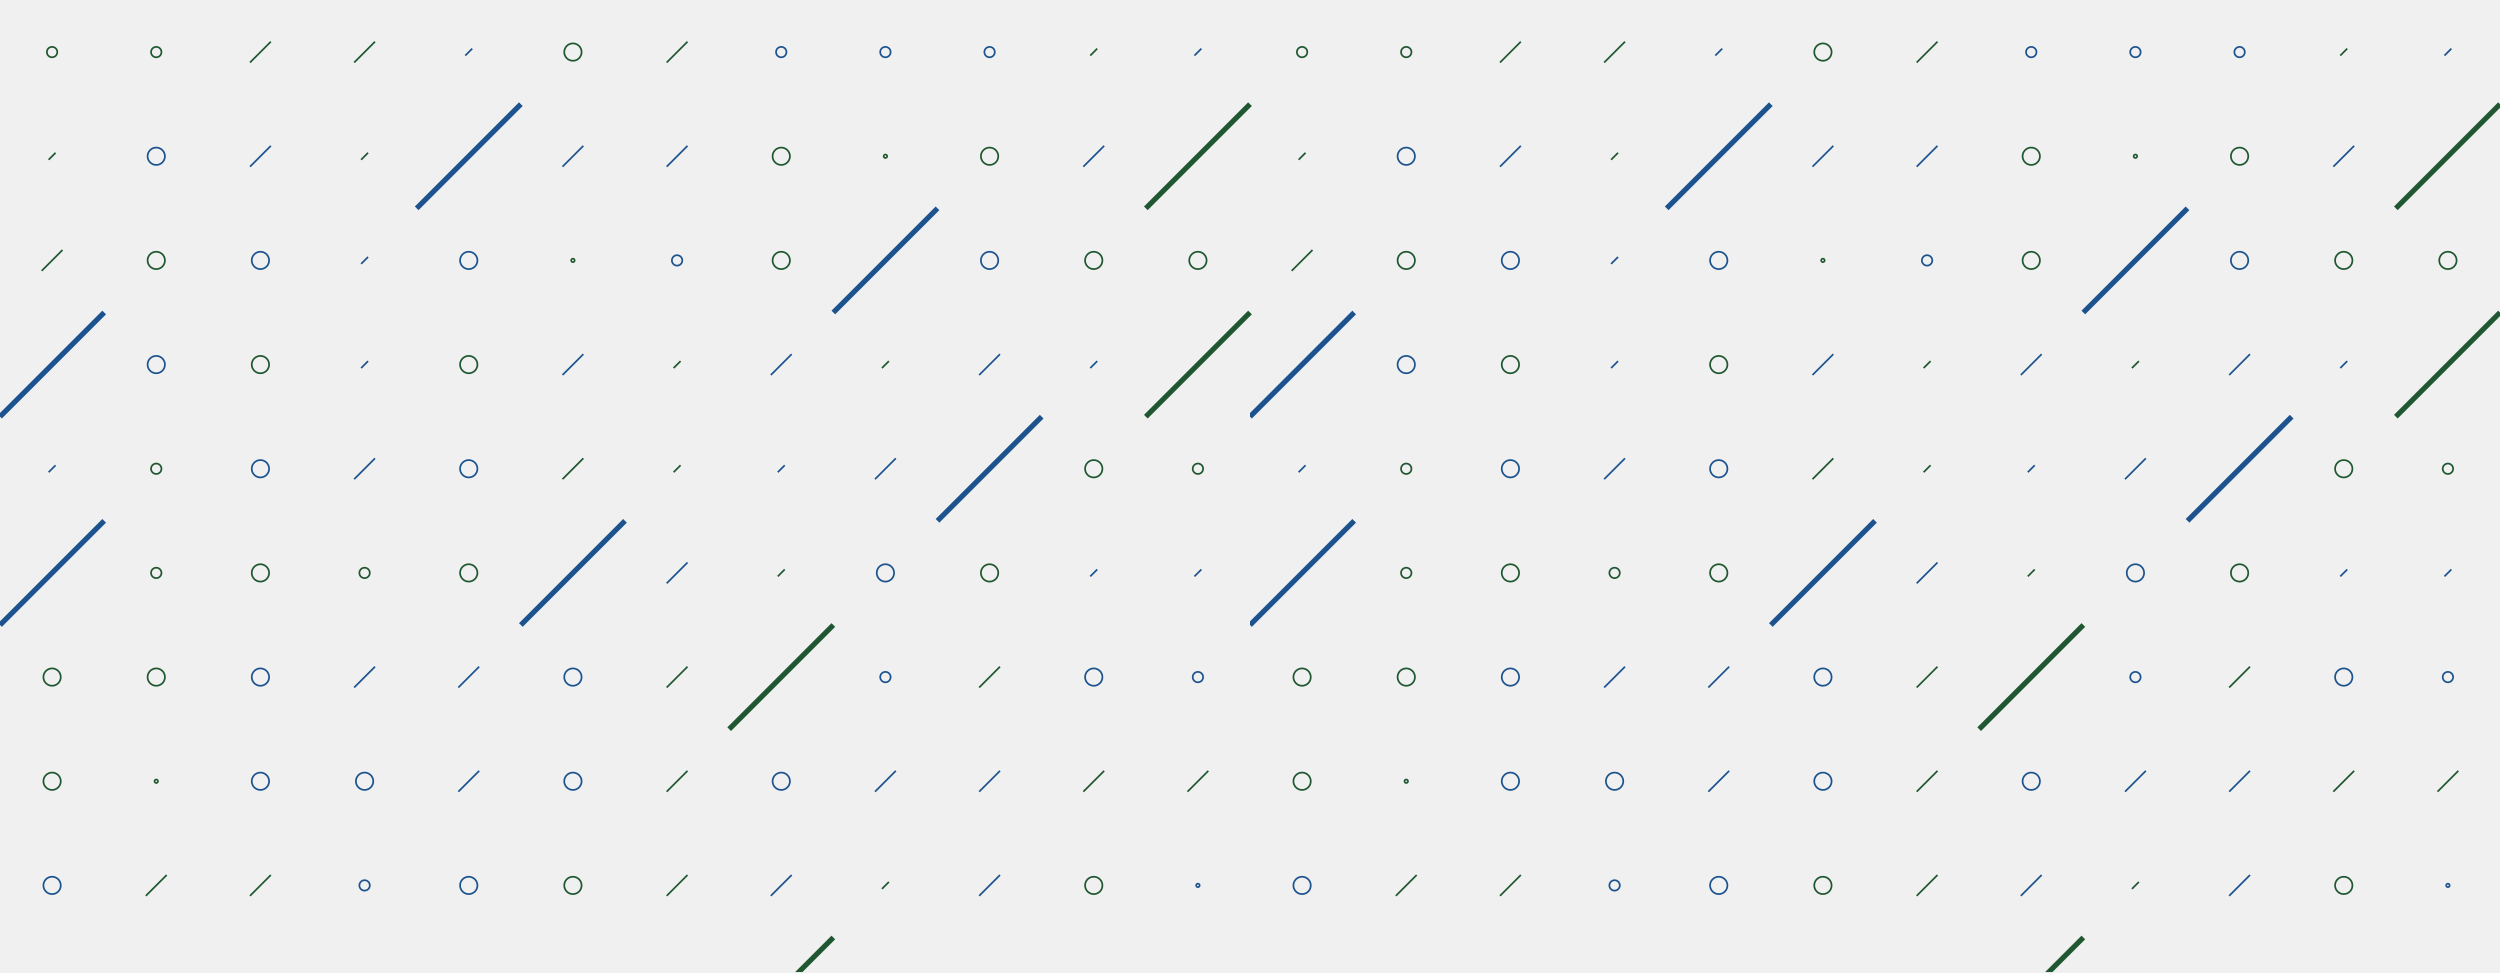
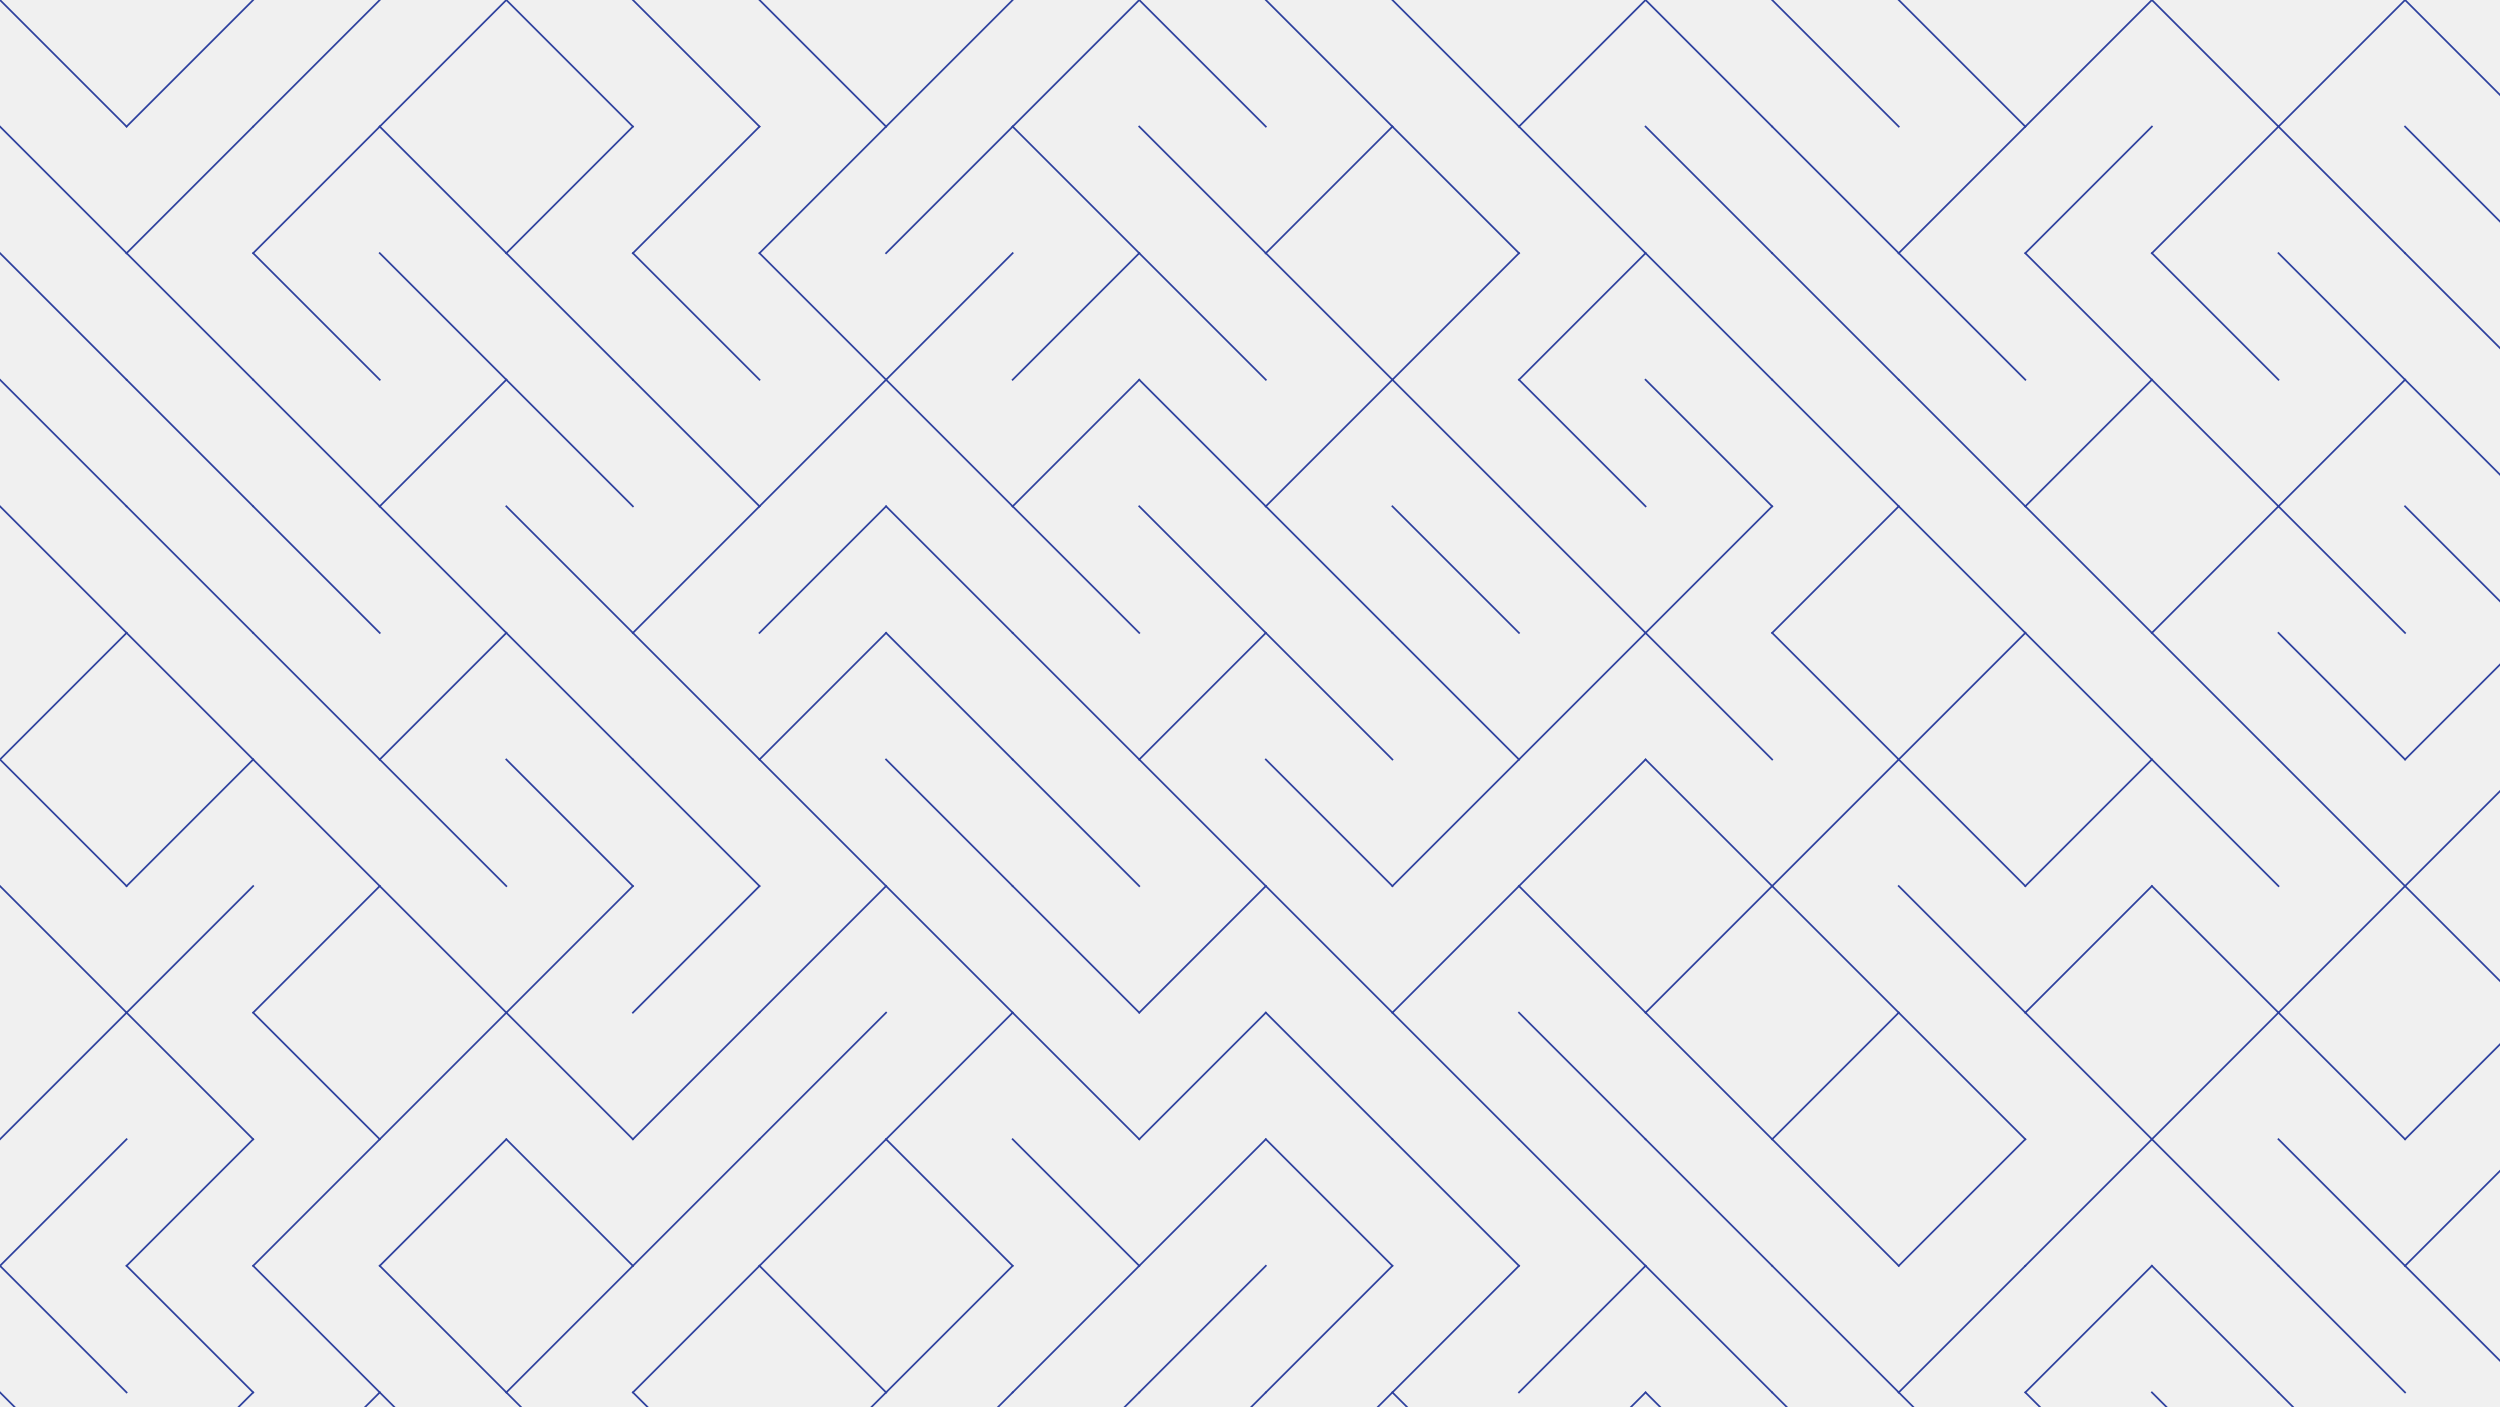
- <svg xmlns="http://www.w3.org/2000/svg" xmlns:xlink="http://www.w3.org/1999/xlink" version="1.1" width="1440" height="560" preserveAspectRatio="none" viewBox="0 0 1440 560">
-   <g mask="url(&quot;#SvgjsMask1016&quot;)" fill="none">
-     <use xlink:href="#SvgjsSymbol1023" x="0" y="0" />
-     <use xlink:href="#SvgjsSymbol1023" x="720" y="0" />
+ <svg xmlns="http://www.w3.org/2000/svg" version="1.1" viewBox="0 0 1422 800">
+   <g stroke-width="1" stroke="hsl(230, 55%, 40%)" fill="none" stroke-linecap="square">
+     <line x1="0" y1="0" x2="72" y2="72" />
+     <line x1="144" y1="0" x2="72" y2="72" />
+     <line x1="216" y1="0" x2="144" y2="72" />
+     <line x1="288" y1="0" x2="216" y2="72" />
+     <line x1="288" y1="0" x2="360" y2="72" />
+     <line x1="360" y1="0" x2="432" y2="72" />
+     <line x1="432" y1="0" x2="504" y2="72" />
+     <line x1="576" y1="0" x2="504" y2="72" />
+     <line x1="648" y1="0" x2="576" y2="72" />
+     <line x1="648" y1="0" x2="720" y2="72" />
+     <line x1="720" y1="0" x2="792" y2="72" />
+     <line x1="792" y1="0" x2="864" y2="72" />
+     <line x1="936" y1="0" x2="864" y2="72" />
+     <line x1="936" y1="0" x2="1008" y2="72" />
+     <line x1="1008" y1="0" x2="1080" y2="72" />
+     <line x1="1080" y1="0" x2="1152" y2="72" />
+     <line x1="1224" y1="0" x2="1152" y2="72" />
+     <line x1="1224" y1="0" x2="1296" y2="72" />
+     <line x1="1368" y1="0" x2="1296" y2="72" />
+     <line x1="1368" y1="0" x2="1440" y2="72" />
+     <line x1="0" y1="72" x2="72" y2="144" />
+     <line x1="144" y1="72" x2="72" y2="144" />
+     <line x1="216" y1="72" x2="144" y2="144" />
+     <line x1="216" y1="72" x2="288" y2="144" />
+     <line x1="360" y1="72" x2="288" y2="144" />
+     <line x1="432" y1="72" x2="360" y2="144" />
+     <line x1="504" y1="72" x2="432" y2="144" />
+     <line x1="576" y1="72" x2="504" y2="144" />
+     <line x1="576" y1="72" x2="648" y2="144" />
+     <line x1="648" y1="72" x2="720" y2="144" />
+     <line x1="792" y1="72" x2="720" y2="144" />
+     <line x1="792" y1="72" x2="864" y2="144" />
+     <line x1="864" y1="72" x2="936" y2="144" />
+     <line x1="936" y1="72" x2="1008" y2="144" />
+     <line x1="1008" y1="72" x2="1080" y2="144" />
+     <line x1="1152" y1="72" x2="1080" y2="144" />
+     <line x1="1224" y1="72" x2="1152" y2="144" />
+     <line x1="1296" y1="72" x2="1224" y2="144" />
+     <line x1="1296" y1="72" x2="1368" y2="144" />
+     <line x1="1368" y1="72" x2="1440" y2="144" />
+     <line x1="0" y1="144" x2="72" y2="216" />
+     <line x1="72" y1="144" x2="144" y2="216" />
+     <line x1="144" y1="144" x2="216" y2="216" />
+     <line x1="216" y1="144" x2="288" y2="216" />
+     <line x1="288" y1="144" x2="360" y2="216" />
+     <line x1="360" y1="144" x2="432" y2="216" />
+     <line x1="432" y1="144" x2="504" y2="216" />
+     <line x1="576" y1="144" x2="504" y2="216" />
+     <line x1="648" y1="144" x2="576" y2="216" />
+     <line x1="648" y1="144" x2="720" y2="216" />
+     <line x1="720" y1="144" x2="792" y2="216" />
+     <line x1="864" y1="144" x2="792" y2="216" />
+     <line x1="936" y1="144" x2="864" y2="216" />
+     <line x1="936" y1="144" x2="1008" y2="216" />
+     <line x1="1008" y1="144" x2="1080" y2="216" />
+     <line x1="1080" y1="144" x2="1152" y2="216" />
+     <line x1="1152" y1="144" x2="1224" y2="216" />
+     <line x1="1224" y1="144" x2="1296" y2="216" />
+     <line x1="1296" y1="144" x2="1368" y2="216" />
+     <line x1="1368" y1="144" x2="1440" y2="216" />
+     <line x1="0" y1="216" x2="72" y2="288" />
+     <line x1="72" y1="216" x2="144" y2="288" />
+     <line x1="144" y1="216" x2="216" y2="288" />
+     <line x1="288" y1="216" x2="216" y2="288" />
+     <line x1="288" y1="216" x2="360" y2="288" />
+     <line x1="360" y1="216" x2="432" y2="288" />
+     <line x1="504" y1="216" x2="432" y2="288" />
+     <line x1="504" y1="216" x2="576" y2="288" />
+     <line x1="648" y1="216" x2="576" y2="288" />
+     <line x1="648" y1="216" x2="720" y2="288" />
+     <line x1="792" y1="216" x2="720" y2="288" />
+     <line x1="792" y1="216" x2="864" y2="288" />
+     <line x1="864" y1="216" x2="936" y2="288" />
+     <line x1="936" y1="216" x2="1008" y2="288" />
+     <line x1="1008" y1="216" x2="1080" y2="288" />
+     <line x1="1080" y1="216" x2="1152" y2="288" />
+     <line x1="1224" y1="216" x2="1152" y2="288" />
+     <line x1="1224" y1="216" x2="1296" y2="288" />
+     <line x1="1368" y1="216" x2="1296" y2="288" />
+     <line x1="1368" y1="216" x2="1440" y2="288" />
+     <line x1="0" y1="288" x2="72" y2="360" />
+     <line x1="72" y1="288" x2="144" y2="360" />
+     <line x1="144" y1="288" x2="216" y2="360" />
+     <line x1="216" y1="288" x2="288" y2="360" />
+     <line x1="288" y1="288" x2="360" y2="360" />
+     <line x1="432" y1="288" x2="360" y2="360" />
+     <line x1="504" y1="288" x2="432" y2="360" />
+     <line x1="504" y1="288" x2="576" y2="360" />
+     <line x1="576" y1="288" x2="648" y2="360" />
+     <line x1="648" y1="288" x2="720" y2="360" />
+     <line x1="720" y1="288" x2="792" y2="360" />
+     <line x1="792" y1="288" x2="864" y2="360" />
+     <line x1="864" y1="288" x2="936" y2="360" />
+     <line x1="1008" y1="288" x2="936" y2="360" />
+     <line x1="1080" y1="288" x2="1008" y2="360" />
+     <line x1="1080" y1="288" x2="1152" y2="360" />
+     <line x1="1152" y1="288" x2="1224" y2="360" />
+     <line x1="1296" y1="288" x2="1224" y2="360" />
+     <line x1="1296" y1="288" x2="1368" y2="360" />
+     <line x1="1368" y1="288" x2="1440" y2="360" />
+     <line x1="72" y1="360" x2="0" y2="432" />
+     <line x1="72" y1="360" x2="144" y2="432" />
+     <line x1="144" y1="360" x2="216" y2="432" />
+     <line x1="288" y1="360" x2="216" y2="432" />
+     <line x1="288" y1="360" x2="360" y2="432" />
+     <line x1="360" y1="360" x2="432" y2="432" />
+     <line x1="504" y1="360" x2="432" y2="432" />
+     <line x1="504" y1="360" x2="576" y2="432" />
+     <line x1="576" y1="360" x2="648" y2="432" />
+     <line x1="720" y1="360" x2="648" y2="432" />
+     <line x1="720" y1="360" x2="792" y2="432" />
+     <line x1="792" y1="360" x2="864" y2="432" />
+     <line x1="936" y1="360" x2="864" y2="432" />
+     <line x1="936" y1="360" x2="1008" y2="432" />
+     <line x1="1008" y1="360" x2="1080" y2="432" />
+     <line x1="1152" y1="360" x2="1080" y2="432" />
+     <line x1="1152" y1="360" x2="1224" y2="432" />
+     <line x1="1224" y1="360" x2="1296" y2="432" />
+     <line x1="1296" y1="360" x2="1368" y2="432" />
+     <line x1="1440" y1="360" x2="1368" y2="432" />
+     <line x1="0" y1="432" x2="72" y2="504" />
+     <line x1="144" y1="432" x2="72" y2="504" />
+     <line x1="144" y1="432" x2="216" y2="504" />
+     <line x1="216" y1="432" x2="288" y2="504" />
+     <line x1="288" y1="432" x2="360" y2="504" />
+     <line x1="360" y1="432" x2="432" y2="504" />
+     <line x1="432" y1="432" x2="504" y2="504" />
+     <line x1="504" y1="432" x2="576" y2="504" />
+     <line x1="576" y1="432" x2="648" y2="504" />
+     <line x1="648" y1="432" x2="720" y2="504" />
+     <line x1="720" y1="432" x2="792" y2="504" />
+     <line x1="864" y1="432" x2="792" y2="504" />
+     <line x1="936" y1="432" x2="864" y2="504" />
+     <line x1="936" y1="432" x2="1008" y2="504" />
+     <line x1="1080" y1="432" x2="1008" y2="504" />
+     <line x1="1080" y1="432" x2="1152" y2="504" />
+     <line x1="1224" y1="432" x2="1152" y2="504" />
+     <line x1="1224" y1="432" x2="1296" y2="504" />
+     <line x1="1296" y1="432" x2="1368" y2="504" />
+     <line x1="1440" y1="432" x2="1368" y2="504" />
+     <line x1="0" y1="504" x2="72" y2="576" />
+     <line x1="144" y1="504" x2="72" y2="576" />
+     <line x1="216" y1="504" x2="144" y2="576" />
+     <line x1="216" y1="504" x2="288" y2="576" />
+     <line x1="360" y1="504" x2="288" y2="576" />
+     <line x1="432" y1="504" x2="360" y2="576" />
+     <line x1="504" y1="504" x2="432" y2="576" />
+     <line x1="504" y1="504" x2="576" y2="576" />
+     <line x1="576" y1="504" x2="648" y2="576" />
+     <line x1="720" y1="504" x2="648" y2="576" />
+     <line x1="720" y1="504" x2="792" y2="576" />
+     <line x1="864" y1="504" x2="792" y2="576" />
+     <line x1="864" y1="504" x2="936" y2="576" />
+     <line x1="1008" y1="504" x2="936" y2="576" />
+     <line x1="1008" y1="504" x2="1080" y2="576" />
+     <line x1="1080" y1="504" x2="1152" y2="576" />
+     <line x1="1224" y1="504" x2="1152" y2="576" />
+     <line x1="1224" y1="504" x2="1296" y2="576" />
+     <line x1="1368" y1="504" x2="1296" y2="576" />
+     <line x1="1368" y1="504" x2="1440" y2="576" />
+     <line x1="72" y1="576" x2="0" y2="648" />
+     <line x1="72" y1="576" x2="144" y2="648" />
+     <line x1="144" y1="576" x2="216" y2="648" />
+     <line x1="288" y1="576" x2="216" y2="648" />
+     <line x1="288" y1="576" x2="360" y2="648" />
+     <line x1="432" y1="576" x2="360" y2="648" />
+     <line x1="504" y1="576" x2="432" y2="648" />
+     <line x1="576" y1="576" x2="504" y2="648" />
+     <line x1="576" y1="576" x2="648" y2="648" />
+     <line x1="720" y1="576" x2="648" y2="648" />
+     <line x1="720" y1="576" x2="792" y2="648" />
+     <line x1="792" y1="576" x2="864" y2="648" />
+     <line x1="864" y1="576" x2="936" y2="648" />
+     <line x1="936" y1="576" x2="1008" y2="648" />
+     <line x1="1080" y1="576" x2="1008" y2="648" />
+     <line x1="1080" y1="576" x2="1152" y2="648" />
+     <line x1="1152" y1="576" x2="1224" y2="648" />
+     <line x1="1296" y1="576" x2="1224" y2="648" />
+     <line x1="1296" y1="576" x2="1368" y2="648" />
+     <line x1="1440" y1="576" x2="1368" y2="648" />
+     <line x1="72" y1="648" x2="0" y2="720" />
+     <line x1="144" y1="648" x2="72" y2="720" />
+     <line x1="216" y1="648" x2="144" y2="720" />
+     <line x1="288" y1="648" x2="216" y2="720" />
+     <line x1="288" y1="648" x2="360" y2="720" />
+     <line x1="432" y1="648" x2="360" y2="720" />
+     <line x1="504" y1="648" x2="432" y2="720" />
+     <line x1="504" y1="648" x2="576" y2="720" />
+     <line x1="576" y1="648" x2="648" y2="720" />
+     <line x1="720" y1="648" x2="648" y2="720" />
+     <line x1="720" y1="648" x2="792" y2="720" />
+     <line x1="792" y1="648" x2="864" y2="720" />
+     <line x1="864" y1="648" x2="936" y2="720" />
+     <line x1="936" y1="648" x2="1008" y2="720" />
+     <line x1="1008" y1="648" x2="1080" y2="720" />
+     <line x1="1152" y1="648" x2="1080" y2="720" />
+     <line x1="1224" y1="648" x2="1152" y2="720" />
+     <line x1="1224" y1="648" x2="1296" y2="720" />
+     <line x1="1296" y1="648" x2="1368" y2="720" />
+     <line x1="1440" y1="648" x2="1368" y2="720" />
+     <line x1="0" y1="720" x2="72" y2="792" />
+     <line x1="72" y1="720" x2="144" y2="792" />
+     <line x1="144" y1="720" x2="216" y2="792" />
+     <line x1="216" y1="720" x2="288" y2="792" />
+     <line x1="360" y1="720" x2="288" y2="792" />
+     <line x1="432" y1="720" x2="360" y2="792" />
+     <line x1="432" y1="720" x2="504" y2="792" />
+     <line x1="576" y1="720" x2="504" y2="792" />
+     <line x1="648" y1="720" x2="576" y2="792" />
+     <line x1="720" y1="720" x2="648" y2="792" />
+     <line x1="792" y1="720" x2="720" y2="792" />
+     <line x1="864" y1="720" x2="792" y2="792" />
+     <line x1="936" y1="720" x2="864" y2="792" />
+     <line x1="936" y1="720" x2="1008" y2="792" />
+     <line x1="1008" y1="720" x2="1080" y2="792" />
+     <line x1="1152" y1="720" x2="1080" y2="792" />
+     <line x1="1224" y1="720" x2="1152" y2="792" />
+     <line x1="1224" y1="720" x2="1296" y2="792" />
+     <line x1="1296" y1="720" x2="1368" y2="792" />
+     <line x1="1368" y1="720" x2="1440" y2="792" />
+     <line x1="0" y1="792" x2="72" y2="864" />
+     <line x1="144" y1="792" x2="72" y2="864" />
+     <line x1="216" y1="792" x2="144" y2="864" />
+     <line x1="216" y1="792" x2="288" y2="864" />
+     <line x1="288" y1="792" x2="360" y2="864" />
+     <line x1="360" y1="792" x2="432" y2="864" />
+     <line x1="504" y1="792" x2="432" y2="864" />
+     <line x1="576" y1="792" x2="504" y2="864" />
+     <line x1="648" y1="792" x2="576" y2="864" />
+     <line x1="720" y1="792" x2="648" y2="864" />
+     <line x1="792" y1="792" x2="720" y2="864" />
+     <line x1="792" y1="792" x2="864" y2="864" />
+     <line x1="936" y1="792" x2="864" y2="864" />
+     <line x1="936" y1="792" x2="1008" y2="864" />
+     <line x1="1008" y1="792" x2="1080" y2="864" />
+     <line x1="1080" y1="792" x2="1152" y2="864" />
+     <line x1="1152" y1="792" x2="1224" y2="864" />
+     <line x1="1224" y1="792" x2="1296" y2="864" />
+     <line x1="1296" y1="792" x2="1368" y2="864" />
+     <line x1="1440" y1="792" x2="1368" y2="864" />
  </g>
-   <defs>
-     <mask id="SvgjsMask1016">
-       <rect width="1440" height="560" fill="#ffffff" />
-     </mask>
-     <path d="M-1 0 a1 1 0 1 0 2 0 a1 1 0 1 0 -2 0z" id="SvgjsPath1022" />
-     <path d="M-3 0 a3 3 0 1 0 6 0 a3 3 0 1 0 -6 0z" id="SvgjsPath1017" />
-     <path d="M-5 0 a5 5 0 1 0 10 0 a5 5 0 1 0 -10 0z" id="SvgjsPath1021" />
-     <path d="M2 -2 L-2 2z" id="SvgjsPath1018" />
-     <path d="M6 -6 L-6 6z" id="SvgjsPath1019" />
-     <path d="M30 -30 L-30 30z" id="SvgjsPath1020" />
-   </defs>
-   <symbol id="SvgjsSymbol1023">
-     <use xlink:href="#SvgjsPath1017" x="30" y="30" stroke="rgba(31, 87, 48, 1)" />
-     <use xlink:href="#SvgjsPath1018" x="30" y="90" stroke="rgba(31, 87, 48, 1)" />
-     <use xlink:href="#SvgjsPath1019" x="30" y="150" stroke="rgba(31, 87, 48, 1)" />
-     <use xlink:href="#SvgjsPath1020" x="30" y="210" stroke="#1c538e" stroke-width="3" />
-     <use xlink:href="#SvgjsPath1018" x="30" y="270" stroke="#1c538e" />
-     <use xlink:href="#SvgjsPath1020" x="30" y="330" stroke="#1c538e" stroke-width="3" />
-     <use xlink:href="#SvgjsPath1021" x="30" y="390" stroke="rgba(31, 87, 48, 1)" />
-     <use xlink:href="#SvgjsPath1021" x="30" y="450" stroke="rgba(31, 87, 48, 1)" />
-     <use xlink:href="#SvgjsPath1021" x="30" y="510" stroke="#1c538e" />
-     <use xlink:href="#SvgjsPath1019" x="30" y="570" stroke="rgba(31, 87, 48, 1)" />
-     <use xlink:href="#SvgjsPath1017" x="90" y="30" stroke="rgba(31, 87, 48, 1)" />
-     <use xlink:href="#SvgjsPath1021" x="90" y="90" stroke="#1c538e" />
-     <use xlink:href="#SvgjsPath1021" x="90" y="150" stroke="rgba(31, 87, 48, 1)" />
-     <use xlink:href="#SvgjsPath1021" x="90" y="210" stroke="#1c538e" />
-     <use xlink:href="#SvgjsPath1017" x="90" y="270" stroke="rgba(31, 87, 48, 1)" />
-     <use xlink:href="#SvgjsPath1017" x="90" y="330" stroke="rgba(31, 87, 48, 1)" />
-     <use xlink:href="#SvgjsPath1021" x="90" y="390" stroke="rgba(31, 87, 48, 1)" />
-     <use xlink:href="#SvgjsPath1022" x="90" y="450" stroke="rgba(31, 87, 48, 1)" />
-     <use xlink:href="#SvgjsPath1019" x="90" y="510" stroke="rgba(31, 87, 48, 1)" />
-     <use xlink:href="#SvgjsPath1017" x="90" y="570" stroke="rgba(31, 87, 48, 1)" />
-     <use xlink:href="#SvgjsPath1019" x="150" y="30" stroke="rgba(31, 87, 48, 1)" />
-     <use xlink:href="#SvgjsPath1019" x="150" y="90" stroke="#1c538e" />
-     <use xlink:href="#SvgjsPath1021" x="150" y="150" stroke="#1c538e" />
-     <use xlink:href="#SvgjsPath1021" x="150" y="210" stroke="rgba(31, 87, 48, 1)" />
-     <use xlink:href="#SvgjsPath1021" x="150" y="270" stroke="#1c538e" />
-     <use xlink:href="#SvgjsPath1021" x="150" y="330" stroke="rgba(31, 87, 48, 1)" />
-     <use xlink:href="#SvgjsPath1021" x="150" y="390" stroke="#1c538e" />
-     <use xlink:href="#SvgjsPath1021" x="150" y="450" stroke="#1c538e" />
-     <use xlink:href="#SvgjsPath1019" x="150" y="510" stroke="rgba(31, 87, 48, 1)" />
-     <use xlink:href="#SvgjsPath1019" x="150" y="570" stroke="#1c538e" />
-     <use xlink:href="#SvgjsPath1019" x="210" y="30" stroke="rgba(31, 87, 48, 1)" />
-     <use xlink:href="#SvgjsPath1018" x="210" y="90" stroke="rgba(31, 87, 48, 1)" />
-     <use xlink:href="#SvgjsPath1018" x="210" y="150" stroke="#1c538e" />
-     <use xlink:href="#SvgjsPath1018" x="210" y="210" stroke="#1c538e" />
-     <use xlink:href="#SvgjsPath1019" x="210" y="270" stroke="#1c538e" />
-     <use xlink:href="#SvgjsPath1017" x="210" y="330" stroke="rgba(31, 87, 48, 1)" />
-     <use xlink:href="#SvgjsPath1019" x="210" y="390" stroke="#1c538e" />
-     <use xlink:href="#SvgjsPath1021" x="210" y="450" stroke="#1c538e" />
-     <use xlink:href="#SvgjsPath1017" x="210" y="510" stroke="#1c538e" />
-     <use xlink:href="#SvgjsPath1021" x="210" y="570" stroke="rgba(31, 87, 48, 1)" />
-     <use xlink:href="#SvgjsPath1018" x="270" y="30" stroke="#1c538e" />
-     <use xlink:href="#SvgjsPath1020" x="270" y="90" stroke="#1c538e" stroke-width="3" />
-     <use xlink:href="#SvgjsPath1021" x="270" y="150" stroke="#1c538e" />
-     <use xlink:href="#SvgjsPath1021" x="270" y="210" stroke="rgba(31, 87, 48, 1)" />
-     <use xlink:href="#SvgjsPath1021" x="270" y="270" stroke="#1c538e" />
-     <use xlink:href="#SvgjsPath1021" x="270" y="330" stroke="rgba(31, 87, 48, 1)" />
-     <use xlink:href="#SvgjsPath1019" x="270" y="390" stroke="#1c538e" />
-     <use xlink:href="#SvgjsPath1019" x="270" y="450" stroke="#1c538e" />
-     <use xlink:href="#SvgjsPath1021" x="270" y="510" stroke="#1c538e" />
-     <use xlink:href="#SvgjsPath1019" x="270" y="570" stroke="rgba(31, 87, 48, 1)" />
-     <use xlink:href="#SvgjsPath1021" x="330" y="30" stroke="rgba(31, 87, 48, 1)" />
-     <use xlink:href="#SvgjsPath1019" x="330" y="90" stroke="#1c538e" />
-     <use xlink:href="#SvgjsPath1022" x="330" y="150" stroke="rgba(31, 87, 48, 1)" />
-     <use xlink:href="#SvgjsPath1019" x="330" y="210" stroke="#1c538e" />
-     <use xlink:href="#SvgjsPath1019" x="330" y="270" stroke="rgba(31, 87, 48, 1)" />
-     <use xlink:href="#SvgjsPath1020" x="330" y="330" stroke="#1c538e" stroke-width="3" />
-     <use xlink:href="#SvgjsPath1021" x="330" y="390" stroke="#1c538e" />
-     <use xlink:href="#SvgjsPath1021" x="330" y="450" stroke="#1c538e" />
-     <use xlink:href="#SvgjsPath1021" x="330" y="510" stroke="rgba(31, 87, 48, 1)" />
-     <use xlink:href="#SvgjsPath1019" x="330" y="570" stroke="rgba(31, 87, 48, 1)" />
-     <use xlink:href="#SvgjsPath1019" x="390" y="30" stroke="rgba(31, 87, 48, 1)" />
-     <use xlink:href="#SvgjsPath1019" x="390" y="90" stroke="#1c538e" />
-     <use xlink:href="#SvgjsPath1017" x="390" y="150" stroke="#1c538e" />
-     <use xlink:href="#SvgjsPath1018" x="390" y="210" stroke="rgba(31, 87, 48, 1)" />
-     <use xlink:href="#SvgjsPath1018" x="390" y="270" stroke="rgba(31, 87, 48, 1)" />
-     <use xlink:href="#SvgjsPath1019" x="390" y="330" stroke="#1c538e" />
-     <use xlink:href="#SvgjsPath1019" x="390" y="390" stroke="rgba(31, 87, 48, 1)" />
-     <use xlink:href="#SvgjsPath1019" x="390" y="450" stroke="rgba(31, 87, 48, 1)" />
-     <use xlink:href="#SvgjsPath1019" x="390" y="510" stroke="rgba(31, 87, 48, 1)" />
-     <use xlink:href="#SvgjsPath1021" x="390" y="570" stroke="#1c538e" />
-     <use xlink:href="#SvgjsPath1017" x="450" y="30" stroke="#1c538e" />
-     <use xlink:href="#SvgjsPath1021" x="450" y="90" stroke="rgba(31, 87, 48, 1)" />
-     <use xlink:href="#SvgjsPath1021" x="450" y="150" stroke="rgba(31, 87, 48, 1)" />
-     <use xlink:href="#SvgjsPath1019" x="450" y="210" stroke="#1c538e" />
-     <use xlink:href="#SvgjsPath1018" x="450" y="270" stroke="#1c538e" />
-     <use xlink:href="#SvgjsPath1018" x="450" y="330" stroke="rgba(31, 87, 48, 1)" />
-     <use xlink:href="#SvgjsPath1020" x="450" y="390" stroke="rgba(31, 87, 48, 1)" stroke-width="3" />
-     <use xlink:href="#SvgjsPath1021" x="450" y="450" stroke="#1c538e" />
-     <use xlink:href="#SvgjsPath1019" x="450" y="510" stroke="#1c538e" />
-     <use xlink:href="#SvgjsPath1020" x="450" y="570" stroke="rgba(31, 87, 48, 1)" stroke-width="3" />
-     <use xlink:href="#SvgjsPath1017" x="510" y="30" stroke="#1c538e" />
-     <use xlink:href="#SvgjsPath1022" x="510" y="90" stroke="rgba(31, 87, 48, 1)" />
-     <use xlink:href="#SvgjsPath1020" x="510" y="150" stroke="#1c538e" stroke-width="3" />
-     <use xlink:href="#SvgjsPath1018" x="510" y="210" stroke="rgba(31, 87, 48, 1)" />
-     <use xlink:href="#SvgjsPath1019" x="510" y="270" stroke="#1c538e" />
-     <use xlink:href="#SvgjsPath1021" x="510" y="330" stroke="#1c538e" />
-     <use xlink:href="#SvgjsPath1017" x="510" y="390" stroke="#1c538e" />
-     <use xlink:href="#SvgjsPath1019" x="510" y="450" stroke="#1c538e" />
-     <use xlink:href="#SvgjsPath1018" x="510" y="510" stroke="rgba(31, 87, 48, 1)" />
-     <use xlink:href="#SvgjsPath1019" x="510" y="570" stroke="#1c538e" />
-     <use xlink:href="#SvgjsPath1017" x="570" y="30" stroke="#1c538e" />
-     <use xlink:href="#SvgjsPath1021" x="570" y="90" stroke="rgba(31, 87, 48, 1)" />
-     <use xlink:href="#SvgjsPath1021" x="570" y="150" stroke="#1c538e" />
-     <use xlink:href="#SvgjsPath1019" x="570" y="210" stroke="#1c538e" />
-     <use xlink:href="#SvgjsPath1020" x="570" y="270" stroke="#1c538e" stroke-width="3" />
-     <use xlink:href="#SvgjsPath1021" x="570" y="330" stroke="rgba(31, 87, 48, 1)" />
-     <use xlink:href="#SvgjsPath1019" x="570" y="390" stroke="rgba(31, 87, 48, 1)" />
-     <use xlink:href="#SvgjsPath1019" x="570" y="450" stroke="#1c538e" />
-     <use xlink:href="#SvgjsPath1019" x="570" y="510" stroke="#1c538e" />
-     <use xlink:href="#SvgjsPath1022" x="570" y="570" stroke="rgba(31, 87, 48, 1)" />
-     <use xlink:href="#SvgjsPath1018" x="630" y="30" stroke="rgba(31, 87, 48, 1)" />
-     <use xlink:href="#SvgjsPath1019" x="630" y="90" stroke="#1c538e" />
-     <use xlink:href="#SvgjsPath1021" x="630" y="150" stroke="rgba(31, 87, 48, 1)" />
-     <use xlink:href="#SvgjsPath1018" x="630" y="210" stroke="#1c538e" />
-     <use xlink:href="#SvgjsPath1021" x="630" y="270" stroke="rgba(31, 87, 48, 1)" />
-     <use xlink:href="#SvgjsPath1018" x="630" y="330" stroke="#1c538e" />
-     <use xlink:href="#SvgjsPath1021" x="630" y="390" stroke="#1c538e" />
-     <use xlink:href="#SvgjsPath1019" x="630" y="450" stroke="rgba(31, 87, 48, 1)" />
-     <use xlink:href="#SvgjsPath1021" x="630" y="510" stroke="rgba(31, 87, 48, 1)" />
-     <use xlink:href="#SvgjsPath1019" x="630" y="570" stroke="rgba(31, 87, 48, 1)" />
-     <use xlink:href="#SvgjsPath1018" x="690" y="30" stroke="#1c538e" />
-     <use xlink:href="#SvgjsPath1020" x="690" y="90" stroke="rgba(31, 87, 48, 1)" stroke-width="3" />
-     <use xlink:href="#SvgjsPath1021" x="690" y="150" stroke="rgba(31, 87, 48, 1)" />
-     <use xlink:href="#SvgjsPath1020" x="690" y="210" stroke="rgba(31, 87, 48, 1)" stroke-width="3" />
-     <use xlink:href="#SvgjsPath1017" x="690" y="270" stroke="rgba(31, 87, 48, 1)" />
-     <use xlink:href="#SvgjsPath1018" x="690" y="330" stroke="#1c538e" />
-     <use xlink:href="#SvgjsPath1017" x="690" y="390" stroke="#1c538e" />
-     <use xlink:href="#SvgjsPath1019" x="690" y="450" stroke="rgba(31, 87, 48, 1)" />
-     <use xlink:href="#SvgjsPath1022" x="690" y="510" stroke="#1c538e" />
-     <use xlink:href="#SvgjsPath1018" x="690" y="570" stroke="#1c538e" />
-   </symbol>
</svg>
